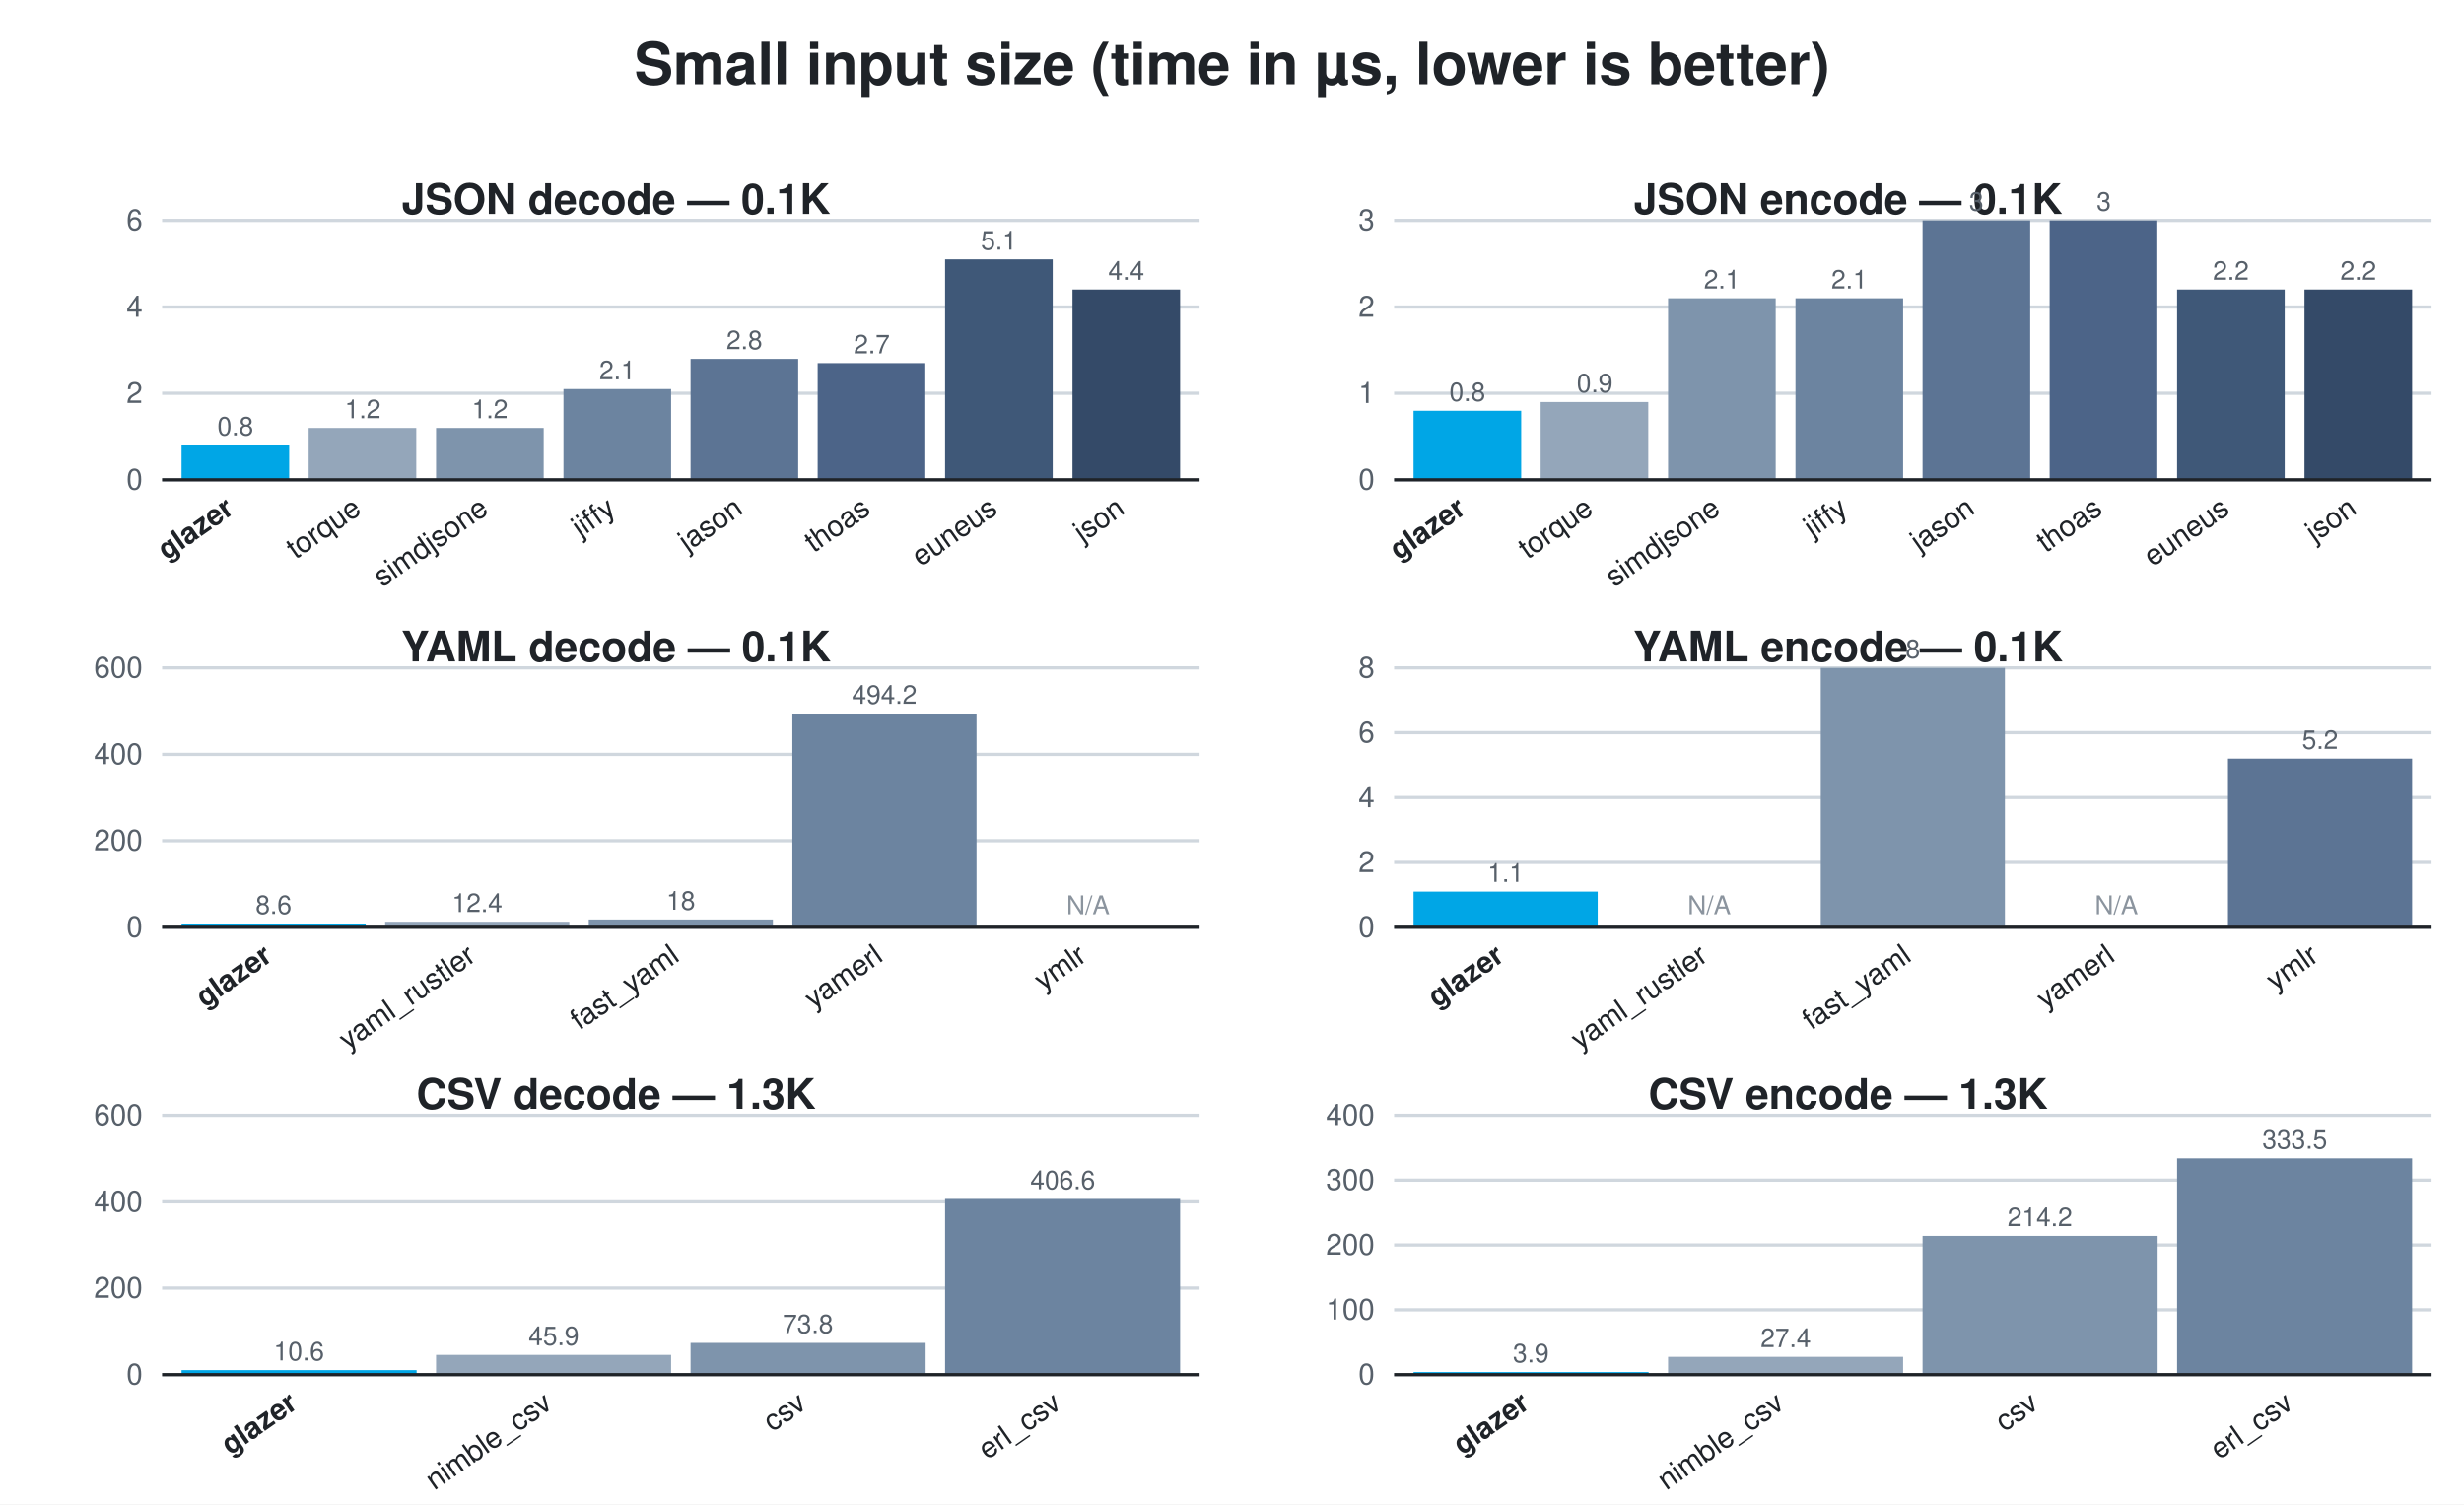
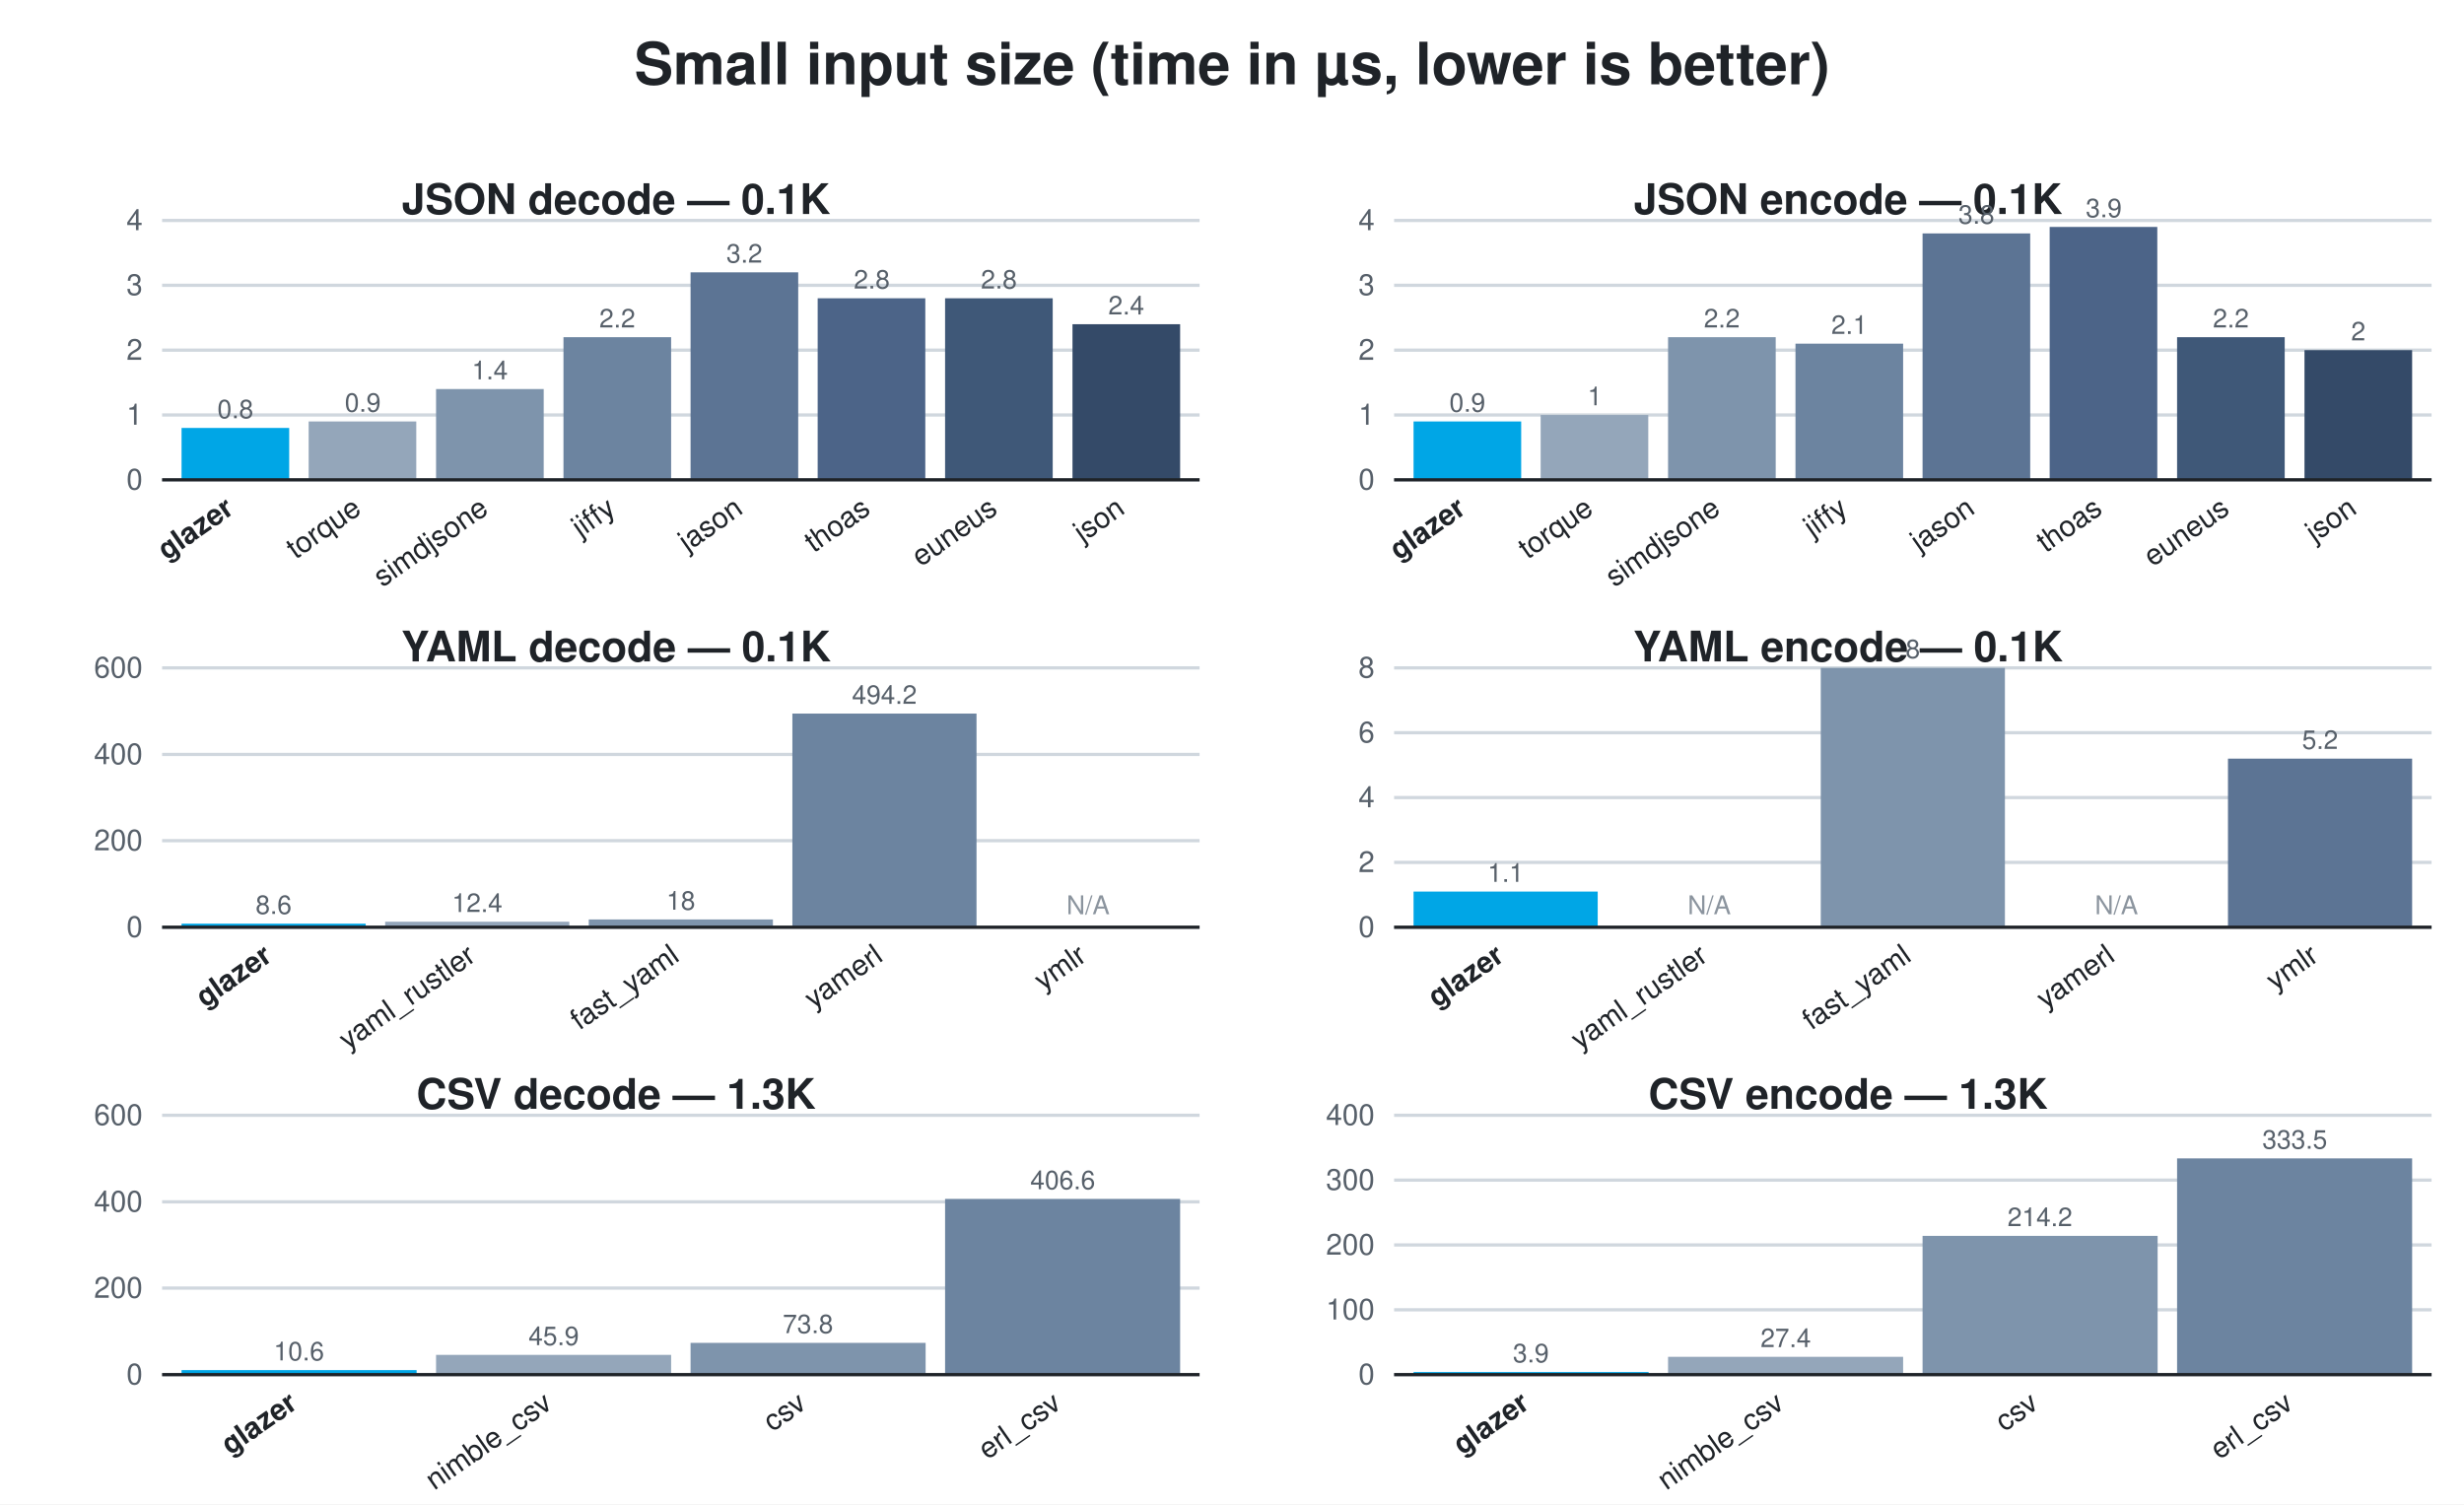
<svg xmlns="http://www.w3.org/2000/svg" width="760" height="464" viewBox="0 0 760 464" font-family="Helvetica, Arial, sans-serif">
  <style>
    .bg     { fill: #ffffff; }
    .fg     { fill: #1f2328; }
    .muted  { fill: #57606a; }
    .faint  { fill: #8b949e; }
    .grid   { stroke: #d0d7de; }
    .axis   { stroke: #1f2328; }
    .bar-0 { fill: #aab8c8; }
    .bar-1 { fill: #94a6ba; }
    .bar-2 { fill: #7e94ac; }
    .bar-3 { fill: #6c84a0; }
    .bar-4 { fill: #5c7494; }
    .bar-5 { fill: #4c6488; }
    .bar-6 { fill: #3f5878; }
    .bar-7 { fill: #344a68; }
    .bar-8 { fill: #2a3c58; }
    .bar-9 { fill: #1f2e48; }
    .bar-glazer { fill: #00a6e6; }
    @media (prefers-color-scheme: dark) {
      .bg     { fill: #0d1117; }
      .fg     { fill: #e6edf3; }
      .muted  { fill: #c9d1d9; }
      .faint  { fill: #8b949e; }
      .grid   { stroke: #30363d; }
      .axis   { stroke: #e6edf3; }
      .bar-0 { fill: #9aacc0; }
      .bar-1 { fill: #8398b0; }
      .bar-2 { fill: #6e84a0; }
      .bar-3 { fill: #5c7290; }
      .bar-4 { fill: #4c6080; }
      .bar-5 { fill: #3e5070; }
      .bar-6 { fill: #324060; }
      .bar-7 { fill: #283450; }
      .bar-8 { fill: #1f2840; }
      .bar-9 { fill: #161c30; }
      .bar-glazer { fill: #00b5fe; }
    }
  </style>
  <rect width="760" height="464" class="bg" />
  <text x="380.0" y="26" text-anchor="middle" font-size="18" font-weight="bold" class="fg">Small input size (time in µs, lower is better)</text>
  <text x="190.0" y="66.0" text-anchor="middle" font-size="13" font-weight="bold" class="fg">JSON decode — 0.1K</text>
  <line x1="50.0" y1="148.0" x2="370.0" y2="148.0" class="grid" stroke-width="1" />
  <text x="44.0" y="151.0" text-anchor="end" font-size="9" class="muted">0</text>
-   <line x1="50.0" y1="121.3" x2="370.0" y2="121.3" class="grid" stroke-width="1" />
-   <text x="44.0" y="124.3" text-anchor="end" font-size="9" class="muted">2</text>
-   <line x1="50.0" y1="94.7" x2="370.0" y2="94.7" class="grid" stroke-width="1" />
-   <text x="44.0" y="97.7" text-anchor="end" font-size="9" class="muted">4</text>
+   <line x1="50.0" y1="128.0" x2="370.0" y2="128.0" class="grid" stroke-width="1" />
+   <text x="44.0" y="131.0" text-anchor="end" font-size="9" class="muted">1</text>
+   <line x1="50.0" y1="108.0" x2="370.0" y2="108.0" class="grid" stroke-width="1" />
+   <text x="44.0" y="111.0" text-anchor="end" font-size="9" class="muted">2</text>
+   <line x1="50.0" y1="88.0" x2="370.0" y2="88.0" class="grid" stroke-width="1" />
+   <text x="44.0" y="91.0" text-anchor="end" font-size="9" class="muted">3</text>
  <line x1="50.0" y1="68.0" x2="370.0" y2="68.0" class="grid" stroke-width="1" />
-   <text x="44.0" y="71.0" text-anchor="end" font-size="9" class="muted">6</text>
-   <rect x="56.0" y="137.3" width="33.2" height="10.7" class="bar-glazer" />
-   <text x="72.6" y="134.3" text-anchor="middle" font-size="8" class="muted">0.8</text>
+   <text x="44.0" y="71.0" text-anchor="end" font-size="9" class="muted">4</text>
+   <rect x="56.0" y="132.0" width="33.2" height="16.0" class="bar-glazer" />
+   <text x="72.6" y="129.0" text-anchor="middle" font-size="8" class="muted">0.8</text>
  <text x="72.6" y="158.0" text-anchor="end" font-size="9" class="fg" font-weight="bold" transform="rotate(-35 72.6,158.0)">glazer</text>
-   <rect x="95.2" y="132.0" width="33.2" height="16.0" class="bar-1" />
-   <text x="111.9" y="129.0" text-anchor="middle" font-size="8" class="muted">1.2</text>
+   <rect x="95.2" y="130.0" width="33.2" height="18.0" class="bar-1" />
+   <text x="111.9" y="127.0" text-anchor="middle" font-size="8" class="muted">0.9</text>
  <text x="111.9" y="158.0" text-anchor="end" font-size="9" class="fg" transform="rotate(-35 111.9,158.0)">torque</text>
-   <rect x="134.5" y="132.0" width="33.2" height="16.0" class="bar-2" />
-   <text x="151.1" y="129.0" text-anchor="middle" font-size="8" class="muted">1.2</text>
+   <rect x="134.5" y="120.0" width="33.2" height="28.0" class="bar-2" />
+   <text x="151.1" y="117.0" text-anchor="middle" font-size="8" class="muted">1.4</text>
  <text x="151.1" y="158.0" text-anchor="end" font-size="9" class="fg" transform="rotate(-35 151.1,158.0)">simdjsone</text>
-   <rect x="173.8" y="120.0" width="33.2" height="28.0" class="bar-3" />
-   <text x="190.4" y="117.0" text-anchor="middle" font-size="8" class="muted">2.1</text>
+   <rect x="173.8" y="104.0" width="33.2" height="44.0" class="bar-3" />
+   <text x="190.4" y="101.0" text-anchor="middle" font-size="8" class="muted">2.2</text>
  <text x="190.4" y="158.0" text-anchor="end" font-size="9" class="fg" transform="rotate(-35 190.4,158.0)">jiffy</text>
-   <rect x="213.0" y="110.7" width="33.2" height="37.3" class="bar-4" />
-   <text x="229.6" y="107.7" text-anchor="middle" font-size="8" class="muted">2.8</text>
+   <rect x="213.0" y="84.0" width="33.2" height="64.0" class="bar-4" />
+   <text x="229.6" y="81.0" text-anchor="middle" font-size="8" class="muted">3.2</text>
  <text x="229.6" y="158.0" text-anchor="end" font-size="9" class="fg" transform="rotate(-35 229.6,158.0)">jason</text>
-   <rect x="252.2" y="112.0" width="33.2" height="36.0" class="bar-5" />
-   <text x="268.9" y="109.0" text-anchor="middle" font-size="8" class="muted">2.7</text>
+   <rect x="252.2" y="92.0" width="33.2" height="56.0" class="bar-5" />
+   <text x="268.9" y="89.0" text-anchor="middle" font-size="8" class="muted">2.8</text>
  <text x="268.9" y="158.0" text-anchor="end" font-size="9" class="fg" transform="rotate(-35 268.9,158.0)">thoas</text>
-   <rect x="291.5" y="80.0" width="33.2" height="68.0" class="bar-6" />
-   <text x="308.1" y="77.0" text-anchor="middle" font-size="8" class="muted">5.1</text>
+   <rect x="291.5" y="92.0" width="33.2" height="56.0" class="bar-6" />
+   <text x="308.1" y="89.0" text-anchor="middle" font-size="8" class="muted">2.8</text>
  <text x="308.1" y="158.0" text-anchor="end" font-size="9" class="fg" transform="rotate(-35 308.1,158.0)">euneus</text>
-   <rect x="330.8" y="89.3" width="33.2" height="58.7" class="bar-7" />
-   <text x="347.4" y="86.3" text-anchor="middle" font-size="8" class="muted">4.4</text>
+   <rect x="330.8" y="100.0" width="33.2" height="48.0" class="bar-7" />
+   <text x="347.4" y="97.0" text-anchor="middle" font-size="8" class="muted">2.4</text>
  <text x="347.4" y="158.0" text-anchor="end" font-size="9" class="fg" transform="rotate(-35 347.4,158.0)">json</text>
  <line x1="50.0" y1="148.0" x2="370.0" y2="148.0" class="axis" stroke-width="1" />
  <text x="570.0" y="66.0" text-anchor="middle" font-size="13" font-weight="bold" class="fg">JSON encode — 0.1K</text>
  <line x1="430.0" y1="148.0" x2="750.0" y2="148.0" class="grid" stroke-width="1" />
  <text x="424.0" y="151.0" text-anchor="end" font-size="9" class="muted">0</text>
-   <line x1="430.0" y1="121.3" x2="750.0" y2="121.3" class="grid" stroke-width="1" />
-   <text x="424.0" y="124.3" text-anchor="end" font-size="9" class="muted">1</text>
-   <line x1="430.0" y1="94.7" x2="750.0" y2="94.7" class="grid" stroke-width="1" />
-   <text x="424.0" y="97.7" text-anchor="end" font-size="9" class="muted">2</text>
+   <line x1="430.0" y1="128.0" x2="750.0" y2="128.0" class="grid" stroke-width="1" />
+   <text x="424.0" y="131.0" text-anchor="end" font-size="9" class="muted">1</text>
+   <line x1="430.0" y1="108.0" x2="750.0" y2="108.0" class="grid" stroke-width="1" />
+   <text x="424.0" y="111.0" text-anchor="end" font-size="9" class="muted">2</text>
+   <line x1="430.0" y1="88.0" x2="750.0" y2="88.0" class="grid" stroke-width="1" />
+   <text x="424.0" y="91.0" text-anchor="end" font-size="9" class="muted">3</text>
  <line x1="430.0" y1="68.0" x2="750.0" y2="68.0" class="grid" stroke-width="1" />
-   <text x="424.0" y="71.0" text-anchor="end" font-size="9" class="muted">3</text>
-   <rect x="436.0" y="126.7" width="33.2" height="21.3" class="bar-glazer" />
-   <text x="452.6" y="123.7" text-anchor="middle" font-size="8" class="muted">0.8</text>
+   <text x="424.0" y="71.0" text-anchor="end" font-size="9" class="muted">4</text>
+   <rect x="436.0" y="130.0" width="33.2" height="18.0" class="bar-glazer" />
+   <text x="452.6" y="127.0" text-anchor="middle" font-size="8" class="muted">0.9</text>
  <text x="452.6" y="158.0" text-anchor="end" font-size="9" class="fg" font-weight="bold" transform="rotate(-35 452.6,158.0)">glazer</text>
-   <rect x="475.2" y="124.0" width="33.2" height="24.0" class="bar-1" />
-   <text x="491.9" y="121.0" text-anchor="middle" font-size="8" class="muted">0.9</text>
+   <rect x="475.2" y="128.0" width="33.2" height="20.0" class="bar-1" />
+   <text x="491.9" y="125.0" text-anchor="middle" font-size="8" class="muted">1</text>
  <text x="491.9" y="158.0" text-anchor="end" font-size="9" class="fg" transform="rotate(-35 491.9,158.0)">torque</text>
-   <rect x="514.5" y="92.0" width="33.2" height="56.0" class="bar-2" />
-   <text x="531.1" y="89.0" text-anchor="middle" font-size="8" class="muted">2.1</text>
+   <rect x="514.5" y="104.0" width="33.2" height="44.0" class="bar-2" />
+   <text x="531.1" y="101.0" text-anchor="middle" font-size="8" class="muted">2.2</text>
  <text x="531.1" y="158.0" text-anchor="end" font-size="9" class="fg" transform="rotate(-35 531.1,158.0)">simdjsone</text>
-   <rect x="553.8" y="92.0" width="33.2" height="56.0" class="bar-3" />
-   <text x="570.4" y="89.0" text-anchor="middle" font-size="8" class="muted">2.1</text>
+   <rect x="553.8" y="106.0" width="33.2" height="42.0" class="bar-3" />
+   <text x="570.4" y="103.0" text-anchor="middle" font-size="8" class="muted">2.1</text>
  <text x="570.4" y="158.0" text-anchor="end" font-size="9" class="fg" transform="rotate(-35 570.4,158.0)">jiffy</text>
-   <rect x="593.0" y="68.0" width="33.2" height="80.0" class="bar-4" />
-   <text x="609.6" y="65.0" text-anchor="middle" font-size="8" class="muted">3</text>
+   <rect x="593.0" y="72.0" width="33.2" height="76.0" class="bar-4" />
+   <text x="609.6" y="69.0" text-anchor="middle" font-size="8" class="muted">3.8</text>
  <text x="609.6" y="158.0" text-anchor="end" font-size="9" class="fg" transform="rotate(-35 609.6,158.0)">jason</text>
-   <rect x="632.2" y="68.0" width="33.2" height="80.0" class="bar-5" />
-   <text x="648.9" y="65.0" text-anchor="middle" font-size="8" class="muted">3</text>
+   <rect x="632.2" y="70.0" width="33.2" height="78.0" class="bar-5" />
+   <text x="648.9" y="67.0" text-anchor="middle" font-size="8" class="muted">3.9</text>
  <text x="648.9" y="158.0" text-anchor="end" font-size="9" class="fg" transform="rotate(-35 648.9,158.0)">thoas</text>
-   <rect x="671.5" y="89.3" width="33.2" height="58.7" class="bar-6" />
-   <text x="688.1" y="86.3" text-anchor="middle" font-size="8" class="muted">2.2</text>
+   <rect x="671.5" y="104.0" width="33.2" height="44.0" class="bar-6" />
+   <text x="688.1" y="101.0" text-anchor="middle" font-size="8" class="muted">2.2</text>
  <text x="688.1" y="158.0" text-anchor="end" font-size="9" class="fg" transform="rotate(-35 688.1,158.0)">euneus</text>
-   <rect x="710.8" y="89.3" width="33.2" height="58.7" class="bar-7" />
-   <text x="727.4" y="86.3" text-anchor="middle" font-size="8" class="muted">2.2</text>
+   <rect x="710.8" y="108.0" width="33.2" height="40.0" class="bar-7" />
+   <text x="727.4" y="105.0" text-anchor="middle" font-size="8" class="muted">2</text>
  <text x="727.4" y="158.0" text-anchor="end" font-size="9" class="fg" transform="rotate(-35 727.4,158.0)">json</text>
  <line x1="430.0" y1="148.0" x2="750.0" y2="148.0" class="axis" stroke-width="1" />
  <text x="190.0" y="204.0" text-anchor="middle" font-size="13" font-weight="bold" class="fg">YAML decode — 0.1K</text>
  <line x1="50.0" y1="286.0" x2="370.0" y2="286.0" class="grid" stroke-width="1" />
  <text x="44.0" y="289.0" text-anchor="end" font-size="9" class="muted">0</text>
  <line x1="50.0" y1="259.3" x2="370.0" y2="259.3" class="grid" stroke-width="1" />
  <text x="44.0" y="262.3" text-anchor="end" font-size="9" class="muted">200</text>
  <line x1="50.0" y1="232.7" x2="370.0" y2="232.7" class="grid" stroke-width="1" />
  <text x="44.0" y="235.7" text-anchor="end" font-size="9" class="muted">400</text>
  <line x1="50.0" y1="206.0" x2="370.0" y2="206.0" class="grid" stroke-width="1" />
  <text x="44.0" y="209.0" text-anchor="end" font-size="9" class="muted">600</text>
  <rect x="56.0" y="284.9" width="56.8" height="1.1" class="bar-glazer" />
  <text x="84.4" y="281.9" text-anchor="middle" font-size="8" class="muted">8.6</text>
  <text x="84.4" y="296.0" text-anchor="end" font-size="9" class="fg" font-weight="bold" transform="rotate(-35 84.4,296.0)">glazer</text>
  <rect x="118.8" y="284.3" width="56.8" height="1.7" class="bar-1" />
  <text x="147.2" y="281.3" text-anchor="middle" font-size="8" class="muted">12.4</text>
  <text x="147.2" y="296.0" text-anchor="end" font-size="9" class="fg" transform="rotate(-35 147.2,296.0)">yaml_rustler</text>
  <rect x="181.6" y="283.6" width="56.8" height="2.4" class="bar-2" />
  <text x="210.0" y="280.6" text-anchor="middle" font-size="8" class="muted">18</text>
  <text x="210.0" y="296.0" text-anchor="end" font-size="9" class="fg" transform="rotate(-35 210.0,296.0)">fast_yaml</text>
  <rect x="244.4" y="220.1" width="56.8" height="65.9" class="bar-3" />
  <text x="272.8" y="217.1" text-anchor="middle" font-size="8" class="muted">494.2</text>
  <text x="272.8" y="296.0" text-anchor="end" font-size="9" class="fg" transform="rotate(-35 272.8,296.0)">yamerl</text>
  <text x="335.6" y="282.0" text-anchor="middle" font-size="8" class="faint">N/A</text>
  <text x="335.6" y="296.0" text-anchor="end" font-size="9" class="fg" transform="rotate(-35 335.6,296.0)">ymlr</text>
  <line x1="50.0" y1="286.0" x2="370.0" y2="286.0" class="axis" stroke-width="1" />
  <text x="570.0" y="204.0" text-anchor="middle" font-size="13" font-weight="bold" class="fg">YAML encode — 0.1K</text>
  <line x1="430.0" y1="286.0" x2="750.0" y2="286.0" class="grid" stroke-width="1" />
  <text x="424.0" y="289.0" text-anchor="end" font-size="9" class="muted">0</text>
  <line x1="430.0" y1="266.0" x2="750.0" y2="266.0" class="grid" stroke-width="1" />
  <text x="424.0" y="269.0" text-anchor="end" font-size="9" class="muted">2</text>
  <line x1="430.0" y1="246.0" x2="750.0" y2="246.0" class="grid" stroke-width="1" />
  <text x="424.0" y="249.0" text-anchor="end" font-size="9" class="muted">4</text>
  <line x1="430.0" y1="226.0" x2="750.0" y2="226.0" class="grid" stroke-width="1" />
  <text x="424.0" y="229.0" text-anchor="end" font-size="9" class="muted">6</text>
  <line x1="430.0" y1="206.0" x2="750.0" y2="206.0" class="grid" stroke-width="1" />
  <text x="424.0" y="209.0" text-anchor="end" font-size="9" class="muted">8</text>
  <rect x="436.0" y="275.0" width="56.8" height="11.0" class="bar-glazer" />
  <text x="464.4" y="272.0" text-anchor="middle" font-size="8" class="muted">1.1</text>
  <text x="464.4" y="296.0" text-anchor="end" font-size="9" class="fg" font-weight="bold" transform="rotate(-35 464.4,296.0)">glazer</text>
  <text x="527.2" y="282.0" text-anchor="middle" font-size="8" class="faint">N/A</text>
  <text x="527.2" y="296.0" text-anchor="end" font-size="9" class="fg" transform="rotate(-35 527.2,296.0)">yaml_rustler</text>
  <rect x="561.6" y="206.0" width="56.8" height="80.0" class="bar-2" />
  <text x="590.0" y="203.0" text-anchor="middle" font-size="8" class="muted">8</text>
  <text x="590.0" y="296.0" text-anchor="end" font-size="9" class="fg" transform="rotate(-35 590.0,296.0)">fast_yaml</text>
  <text x="652.8" y="282.0" text-anchor="middle" font-size="8" class="faint">N/A</text>
  <text x="652.8" y="296.0" text-anchor="end" font-size="9" class="fg" transform="rotate(-35 652.8,296.0)">yamerl</text>
  <rect x="687.2" y="234.0" width="56.8" height="52.0" class="bar-4" />
  <text x="715.6" y="231.0" text-anchor="middle" font-size="8" class="muted">5.2</text>
  <text x="715.6" y="296.0" text-anchor="end" font-size="9" class="fg" transform="rotate(-35 715.6,296.0)">ymlr</text>
  <line x1="430.0" y1="286.0" x2="750.0" y2="286.0" class="axis" stroke-width="1" />
  <text x="190.0" y="342.0" text-anchor="middle" font-size="13" font-weight="bold" class="fg">CSV decode — 1.3K</text>
  <line x1="50.0" y1="424.0" x2="370.0" y2="424.0" class="grid" stroke-width="1" />
  <text x="44.0" y="427.0" text-anchor="end" font-size="9" class="muted">0</text>
  <line x1="50.0" y1="397.3" x2="370.0" y2="397.3" class="grid" stroke-width="1" />
  <text x="44.0" y="400.3" text-anchor="end" font-size="9" class="muted">200</text>
  <line x1="50.0" y1="370.7" x2="370.0" y2="370.7" class="grid" stroke-width="1" />
  <text x="44.0" y="373.7" text-anchor="end" font-size="9" class="muted">400</text>
  <line x1="50.0" y1="344.0" x2="370.0" y2="344.0" class="grid" stroke-width="1" />
  <text x="44.0" y="347.0" text-anchor="end" font-size="9" class="muted">600</text>
  <rect x="56.0" y="422.6" width="72.5" height="1.4" class="bar-glazer" />
  <text x="92.2" y="419.6" text-anchor="middle" font-size="8" class="muted">10.6</text>
  <text x="92.2" y="434.0" text-anchor="end" font-size="9" class="fg" font-weight="bold" transform="rotate(-35 92.2,434.0)">glazer</text>
  <rect x="134.5" y="417.9" width="72.5" height="6.1" class="bar-1" />
  <text x="170.8" y="414.9" text-anchor="middle" font-size="8" class="muted">45.9</text>
  <text x="170.8" y="434.0" text-anchor="end" font-size="9" class="fg" transform="rotate(-35 170.8,434.0)">nimble_csv</text>
  <rect x="213.0" y="414.2" width="72.5" height="9.8" class="bar-2" />
  <text x="249.2" y="411.2" text-anchor="middle" font-size="8" class="muted">73.8</text>
  <text x="249.2" y="434.0" text-anchor="end" font-size="9" class="fg" transform="rotate(-35 249.2,434.0)">csv</text>
  <rect x="291.5" y="369.8" width="72.5" height="54.2" class="bar-3" />
  <text x="327.8" y="366.8" text-anchor="middle" font-size="8" class="muted">406.6</text>
  <text x="327.8" y="434.0" text-anchor="end" font-size="9" class="fg" transform="rotate(-35 327.8,434.0)">erl_csv</text>
  <line x1="50.0" y1="424.0" x2="370.0" y2="424.0" class="axis" stroke-width="1" />
  <text x="570.0" y="342.0" text-anchor="middle" font-size="13" font-weight="bold" class="fg">CSV encode — 1.3K</text>
  <line x1="430.0" y1="424.0" x2="750.0" y2="424.0" class="grid" stroke-width="1" />
  <text x="424.0" y="427.0" text-anchor="end" font-size="9" class="muted">0</text>
  <line x1="430.0" y1="404.0" x2="750.0" y2="404.0" class="grid" stroke-width="1" />
  <text x="424.0" y="407.0" text-anchor="end" font-size="9" class="muted">100</text>
  <line x1="430.0" y1="384.0" x2="750.0" y2="384.0" class="grid" stroke-width="1" />
  <text x="424.0" y="387.0" text-anchor="end" font-size="9" class="muted">200</text>
  <line x1="430.0" y1="364.0" x2="750.0" y2="364.0" class="grid" stroke-width="1" />
  <text x="424.0" y="367.0" text-anchor="end" font-size="9" class="muted">300</text>
  <line x1="430.0" y1="344.0" x2="750.0" y2="344.0" class="grid" stroke-width="1" />
  <text x="424.0" y="347.0" text-anchor="end" font-size="9" class="muted">400</text>
  <rect x="436.0" y="423.2" width="72.5" height="0.8" class="bar-glazer" />
  <text x="472.2" y="420.2" text-anchor="middle" font-size="8" class="muted">3.9</text>
  <text x="472.2" y="434.0" text-anchor="end" font-size="9" class="fg" font-weight="bold" transform="rotate(-35 472.2,434.0)">glazer</text>
  <rect x="514.5" y="418.5" width="72.5" height="5.5" class="bar-1" />
  <text x="550.8" y="415.5" text-anchor="middle" font-size="8" class="muted">27.4</text>
  <text x="550.8" y="434.0" text-anchor="end" font-size="9" class="fg" transform="rotate(-35 550.8,434.0)">nimble_csv</text>
  <rect x="593.0" y="381.2" width="72.5" height="42.8" class="bar-2" />
  <text x="629.2" y="378.2" text-anchor="middle" font-size="8" class="muted">214.2</text>
  <text x="629.2" y="434.0" text-anchor="end" font-size="9" class="fg" transform="rotate(-35 629.2,434.0)">csv</text>
  <rect x="671.5" y="357.3" width="72.5" height="66.7" class="bar-3" />
  <text x="707.8" y="354.3" text-anchor="middle" font-size="8" class="muted">333.5</text>
  <text x="707.8" y="434.0" text-anchor="end" font-size="9" class="fg" transform="rotate(-35 707.8,434.0)">erl_csv</text>
  <line x1="430.0" y1="424.0" x2="750.0" y2="424.0" class="axis" stroke-width="1" />
</svg>
